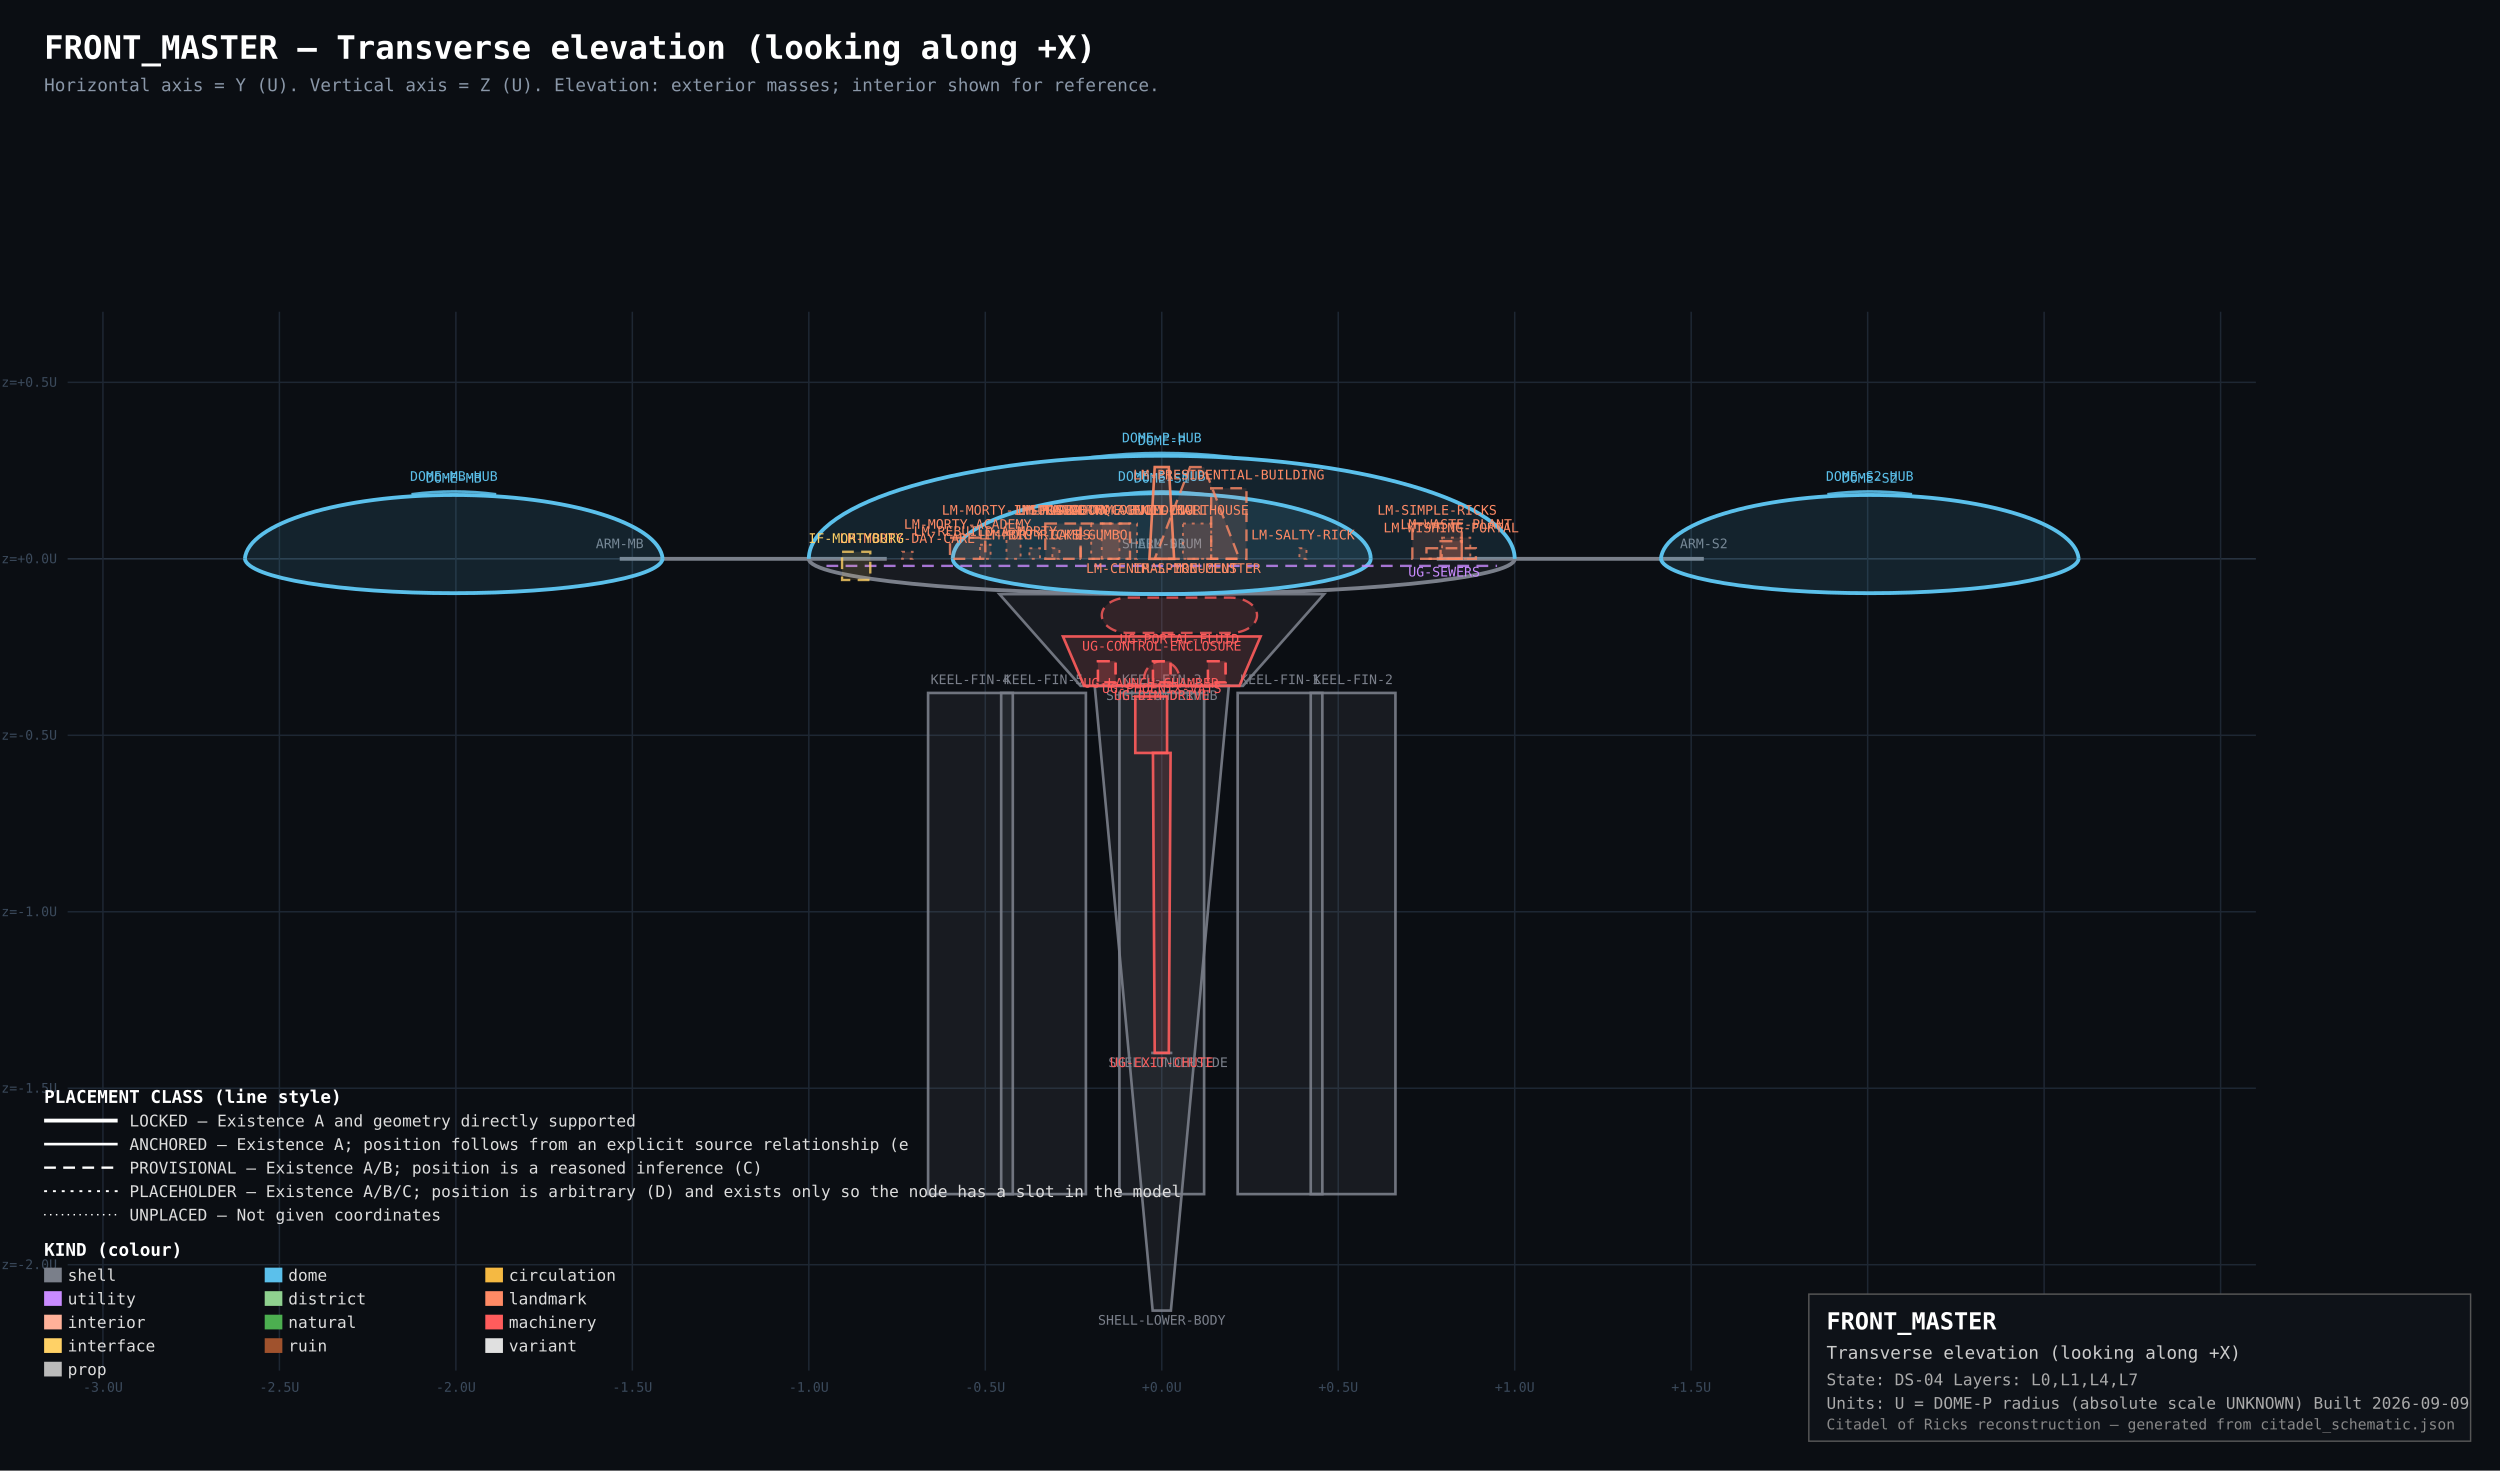
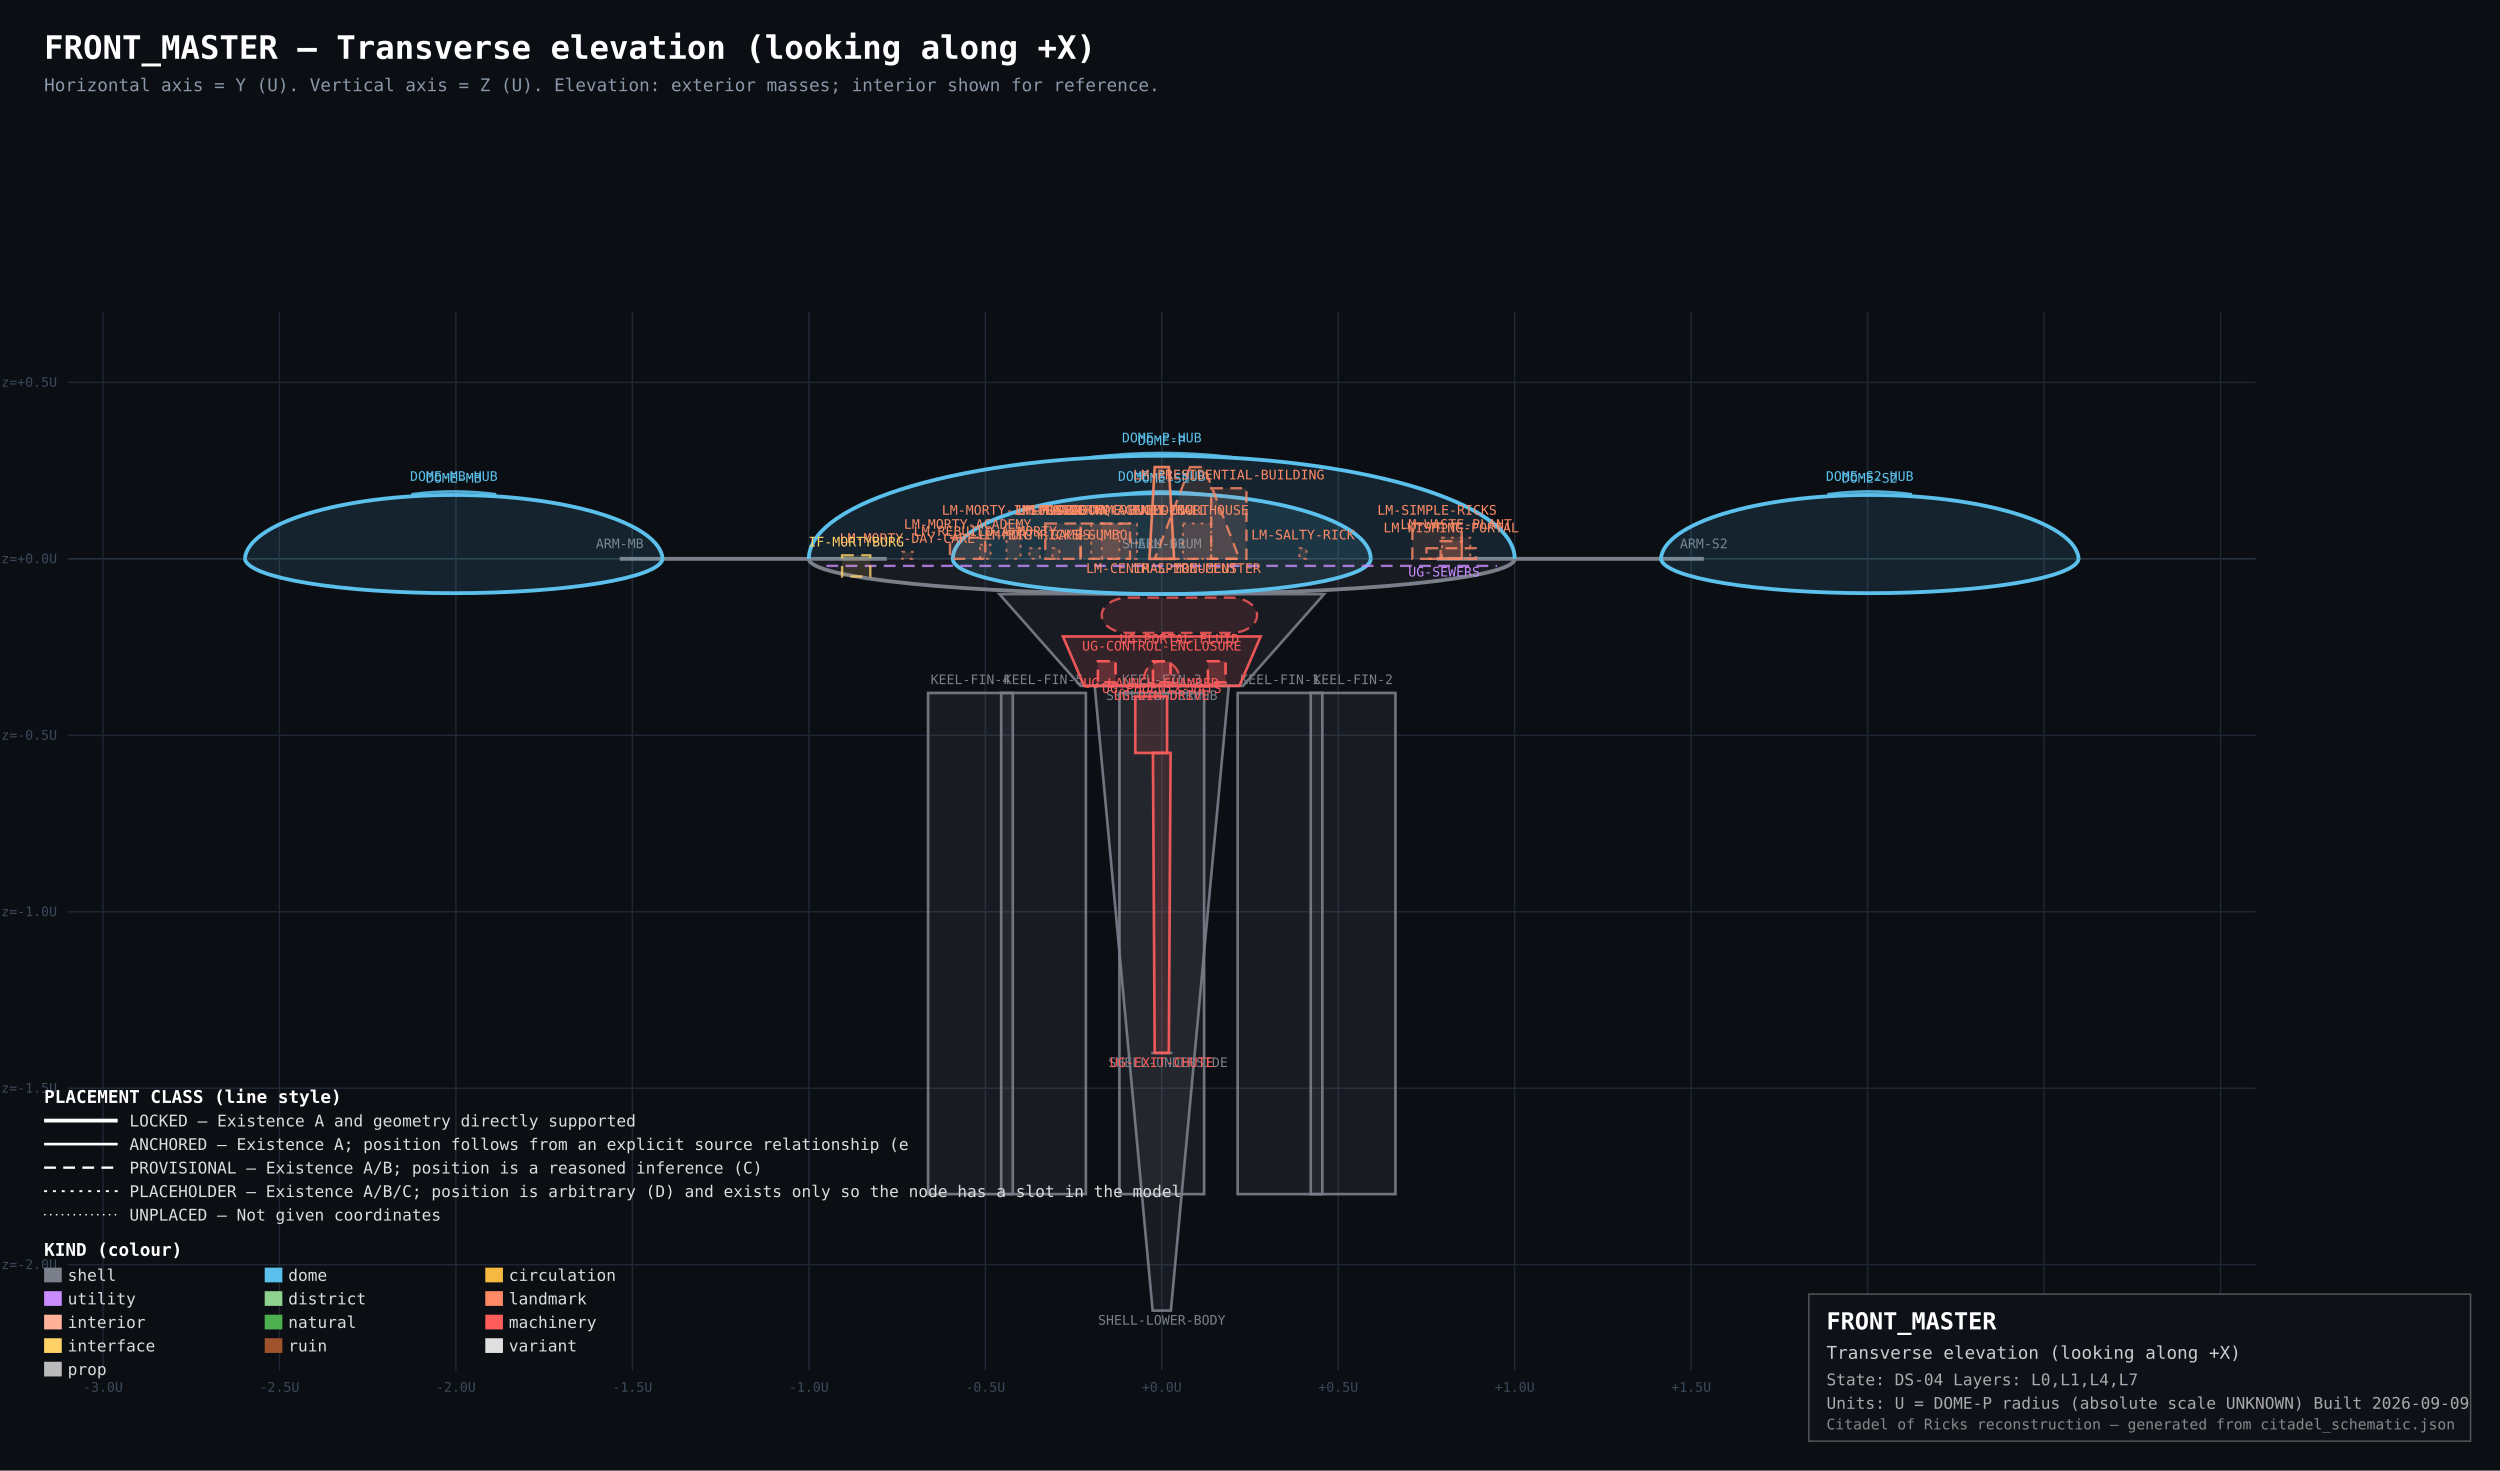
<svg xmlns="http://www.w3.org/2000/svg" width="1700" height="1000" viewBox="0 0 1700 1000" font-family="ui-monospace, Consolas, monospace">
  <rect width="1700" height="1000" fill="#0b0e13" />
  <line x1="46.0" y1="860.0" x2="1534.0" y2="860.0" stroke="#1e2733" stroke-width="1" />
  <text x="38.8" y="863.0" font-size="9" text-anchor="end" fill="#3b4a5c" font-family="ui-monospace, Consolas, monospace">z=-2.0U</text>
  <line x1="46.0" y1="740.0" x2="1534.0" y2="740.0" stroke="#1e2733" stroke-width="1" />
  <text x="38.8" y="743.0" font-size="9" text-anchor="end" fill="#3b4a5c" font-family="ui-monospace, Consolas, monospace">z=-1.5U</text>
  <line x1="46.0" y1="620.0" x2="1534.0" y2="620.0" stroke="#1e2733" stroke-width="1" />
  <text x="38.8" y="623.0" font-size="9" text-anchor="end" fill="#3b4a5c" font-family="ui-monospace, Consolas, monospace">z=-1.0U</text>
  <line x1="46.0" y1="500.0" x2="1534.0" y2="500.0" stroke="#1e2733" stroke-width="1" />
  <text x="38.8" y="503.0" font-size="9" text-anchor="end" fill="#3b4a5c" font-family="ui-monospace, Consolas, monospace">z=-0.5U</text>
  <line x1="46.0" y1="380.0" x2="1534.0" y2="380.0" stroke="#2a3644" stroke-width="1" />
  <text x="38.8" y="383.0" font-size="9" text-anchor="end" fill="#3b4a5c" font-family="ui-monospace, Consolas, monospace">z=+0.0U</text>
  <line x1="46.0" y1="260.0" x2="1534.0" y2="260.0" stroke="#1e2733" stroke-width="1" />
  <text x="38.8" y="263.0" font-size="9" text-anchor="end" fill="#3b4a5c" font-family="ui-monospace, Consolas, monospace">z=+0.5U</text>
  <line x1="70.0" y1="212.0" x2="70.0" y2="932.0" stroke="#1e2733" stroke-width="1" />
  <text x="70.0" y="946.4" font-size="9" text-anchor="middle" fill="#3b4a5c" font-family="ui-monospace, Consolas, monospace">-3.0U</text>
  <line x1="190.0" y1="212.0" x2="190.0" y2="932.0" stroke="#1e2733" stroke-width="1" />
  <text x="190.0" y="946.4" font-size="9" text-anchor="middle" fill="#3b4a5c" font-family="ui-monospace, Consolas, monospace">-2.5U</text>
  <line x1="310.0" y1="212.0" x2="310.0" y2="932.0" stroke="#1e2733" stroke-width="1" />
  <text x="310.0" y="946.4" font-size="9" text-anchor="middle" fill="#3b4a5c" font-family="ui-monospace, Consolas, monospace">-2.0U</text>
  <line x1="430.0" y1="212.0" x2="430.0" y2="932.0" stroke="#1e2733" stroke-width="1" />
  <text x="430.0" y="946.4" font-size="9" text-anchor="middle" fill="#3b4a5c" font-family="ui-monospace, Consolas, monospace">-1.5U</text>
  <line x1="550.0" y1="212.0" x2="550.0" y2="932.0" stroke="#1e2733" stroke-width="1" />
  <text x="550.0" y="946.4" font-size="9" text-anchor="middle" fill="#3b4a5c" font-family="ui-monospace, Consolas, monospace">-1.0U</text>
  <line x1="670.0" y1="212.0" x2="670.0" y2="932.0" stroke="#1e2733" stroke-width="1" />
  <text x="670.0" y="946.4" font-size="9" text-anchor="middle" fill="#3b4a5c" font-family="ui-monospace, Consolas, monospace">-0.5U</text>
  <line x1="790.0" y1="212.0" x2="790.0" y2="932.0" stroke="#1e2733" stroke-width="1" />
  <text x="790.0" y="946.4" font-size="9" text-anchor="middle" fill="#3b4a5c" font-family="ui-monospace, Consolas, monospace">+0.0U</text>
  <line x1="910.0" y1="212.0" x2="910.0" y2="932.0" stroke="#1e2733" stroke-width="1" />
  <text x="910.0" y="946.4" font-size="9" text-anchor="middle" fill="#3b4a5c" font-family="ui-monospace, Consolas, monospace">+0.5U</text>
  <line x1="1030.0" y1="212.0" x2="1030.0" y2="932.0" stroke="#1e2733" stroke-width="1" />
  <text x="1030.0" y="946.4" font-size="9" text-anchor="middle" fill="#3b4a5c" font-family="ui-monospace, Consolas, monospace">+1.0U</text>
  <line x1="1150.0" y1="212.0" x2="1150.0" y2="932.0" stroke="#1e2733" stroke-width="1" />
  <text x="1150.0" y="946.4" font-size="9" text-anchor="middle" fill="#3b4a5c" font-family="ui-monospace, Consolas, monospace">+1.5U</text>
  <line x1="1270.0" y1="212.0" x2="1270.0" y2="932.0" stroke="#1e2733" stroke-width="1" />
  <text x="1270.0" y="946.4" font-size="9" text-anchor="middle" fill="#3b4a5c" font-family="ui-monospace, Consolas, monospace">+2.0U</text>
  <line x1="1390.0" y1="212.0" x2="1390.0" y2="932.0" stroke="#1e2733" stroke-width="1" />
  <text x="1390.0" y="946.4" font-size="9" text-anchor="middle" fill="#3b4a5c" font-family="ui-monospace, Consolas, monospace">+2.5U</text>
  <line x1="1510.0" y1="212.0" x2="1510.0" y2="932.0" stroke="#1e2733" stroke-width="1" />
  <text x="1510.0" y="946.4" font-size="9" text-anchor="middle" fill="#3b4a5c" font-family="ui-monospace, Consolas, monospace">+3.0U</text>
  <text x="30" y="40" font-size="22" fill="#fff" font-weight="bold">FRONT_MASTER — Transverse elevation (looking along +X)</text>
  <text x="30" y="62" font-size="12" fill="#8a97a8">Horizontal axis = Y (U). Vertical axis = Z (U). Elevation: exterior masses; interior shown for reference.</text>
  <path d="M 550.0,380.0 A 240.0 24.0 0 0 0 1030.0,380.0" stroke="#7a7f8a" stroke-width="2.6" stroke-opacity="1.0" fill="#7a7f8a" fill-opacity="0.12" />
  <text x="790.0" y="372.8" font-size="9" text-anchor="middle" fill="#7a7f8a" font-family="ui-monospace, Consolas, monospace">SHELL-DRUM</text>
  <polygon points="679.6,404.0 900.4,404.0 845.2,466.4 734.8,466.4" stroke="#7a7f8a" stroke-width="1.8" stroke-opacity="0.9" fill="#7a7f8a" fill-opacity="0.12" />
  <text x="790.0" y="476.0" font-size="9" text-anchor="middle" fill="#7a7f8a" font-family="ui-monospace, Consolas, monospace">SHELL-UNDERHUB</text>
  <rect x="841.6" y="471.2" width="57.6" height="340.8" stroke="#7a7f8a" stroke-width="1.8" stroke-opacity="0.9" fill="#7a7f8a" fill-opacity="0.12" />
  <text x="870.4" y="465.2" font-size="9" text-anchor="middle" fill="#7a7f8a" font-family="ui-monospace, Consolas, monospace">KEEL-FIN-1</text>
  <rect x="891.3" y="471.2" width="57.6" height="340.8" stroke="#7a7f8a" stroke-width="1.8" stroke-opacity="0.9" fill="#7a7f8a" fill-opacity="0.12" />
  <text x="920.1" y="465.2" font-size="9" text-anchor="middle" fill="#7a7f8a" font-family="ui-monospace, Consolas, monospace">KEEL-FIN-2</text>
  <rect x="761.2" y="471.2" width="57.6" height="340.8" stroke="#7a7f8a" stroke-width="1.8" stroke-opacity="0.9" fill="#7a7f8a" fill-opacity="0.12" />
  <text x="790.0" y="465.2" font-size="9" text-anchor="middle" fill="#7a7f8a" font-family="ui-monospace, Consolas, monospace">KEEL-FIN-3</text>
  <rect x="631.1" y="471.2" width="57.6" height="340.8" stroke="#7a7f8a" stroke-width="1.8" stroke-opacity="0.9" fill="#7a7f8a" fill-opacity="0.12" />
  <text x="659.9" y="465.2" font-size="9" text-anchor="middle" fill="#7a7f8a" font-family="ui-monospace, Consolas, monospace">KEEL-FIN-4</text>
  <rect x="680.8" y="471.2" width="57.6" height="340.8" stroke="#7a7f8a" stroke-width="1.8" stroke-opacity="0.9" fill="#7a7f8a" fill-opacity="0.12" />
  <text x="709.6" y="465.2" font-size="9" text-anchor="middle" fill="#7a7f8a" font-family="ui-monospace, Consolas, monospace">KEEL-FIN-5</text>
  <polygon points="744.4,466.4 835.6,466.4 796.2,891.2 783.8,891.2" stroke="#7a7f8a" stroke-width="1.8" stroke-opacity="0.9" fill="#7a7f8a" fill-opacity="0.12" />
  <text x="790.0" y="900.8" font-size="9" text-anchor="middle" fill="#7a7f8a" font-family="ui-monospace, Consolas, monospace">SHELL-LOWER-BODY</text>
  <line x1="782.8" y1="716.0" x2="797.2" y2="716.0" stroke="#7a7f8a" stroke-width="1.8" stroke-opacity="0.9" fill="none" />
  <text x="794.3" y="725.6" font-size="9" text-anchor="middle" fill="#7a7f8a" font-family="ui-monospace, Consolas, monospace">SHELL-UNDERSIDE</text>
  <polyline points="790.0,380.0 790.0,380.0 790.0,380.0" stroke="#7a7f8a" stroke-width="2.6" stroke-opacity="1.0" fill="none" />
  <text x="790.0" y="372.8" font-size="9" text-anchor="middle" fill="#7a7f8a" font-family="ui-monospace, Consolas, monospace">ARM-S1</text>
  <polyline points="977.0,380.0 1070.6,380.0 1158.6,380.0" stroke="#7a7f8a" stroke-width="2.6" stroke-opacity="1.0" fill="none" />
  <text x="1158.6" y="372.8" font-size="9" text-anchor="middle" fill="#7a7f8a" font-family="ui-monospace, Consolas, monospace">ARM-S2</text>
  <polyline points="603.0,380.0 509.4,380.0 421.4,380.0" stroke="#7a7f8a" stroke-width="2.6" stroke-opacity="1.0" fill="none" />
  <text x="421.4" y="372.8" font-size="9" text-anchor="middle" fill="#7a7f8a" font-family="ui-monospace, Consolas, monospace">ARM-MB</text>
  <path d="M 550.0,380.0 A 240.0 70.1 0 0 1 1030.0,380.0" stroke="#5bc0eb" stroke-width="2.6" stroke-opacity="1.0" fill="#5bc0eb" fill-opacity="0.12" />
  <text x="790.0" y="302.7" font-size="9" text-anchor="middle" fill="#5bc0eb" font-family="ui-monospace, Consolas, monospace">DOME-P</text>
  <path d="M 647.9,380.0 A 142.1 44.6 0 0 1 932.1,380.0" stroke="#5bc0eb" stroke-width="2.6" stroke-opacity="1.0" fill="#5bc0eb" fill-opacity="0.12" />
  <path d="M 647.9,380.0 A 142.1 24.0 0 0 0 932.1,380.0" stroke="#5bc0eb" stroke-width="2.6" stroke-opacity="1.0" fill="#5bc0eb" fill-opacity="0.12" />
  <text x="790.0" y="328.2" font-size="9" text-anchor="middle" fill="#5bc0eb" font-family="ui-monospace, Consolas, monospace">DOME-S1</text>
  <path d="M 1129.4,380.0 A 142.1 44.6 0 0 1 1413.5,380.0" stroke="#5bc0eb" stroke-width="2.6" stroke-opacity="1.0" fill="#5bc0eb" fill-opacity="0.12" />
  <path d="M 1129.4,380.0 A 142.1 24.0 0 0 0 1413.5,380.0" stroke="#5bc0eb" stroke-width="2.6" stroke-opacity="1.0" fill="#5bc0eb" fill-opacity="0.12" />
  <text x="1271.4" y="328.2" font-size="9" text-anchor="middle" fill="#5bc0eb" font-family="ui-monospace, Consolas, monospace">DOME-S2</text>
  <path d="M 166.5,380.0 A 142.1 44.6 0 0 1 450.6,380.0" stroke="#5bc0eb" stroke-width="2.6" stroke-opacity="1.0" fill="#5bc0eb" fill-opacity="0.12" />
  <path d="M 166.5,380.0 A 142.1 24.0 0 0 0 450.6,380.0" stroke="#5bc0eb" stroke-width="2.6" stroke-opacity="1.0" fill="#5bc0eb" fill-opacity="0.12" />
  <text x="308.6" y="328.2" font-size="9" text-anchor="middle" fill="#5bc0eb" font-family="ui-monospace, Consolas, monospace">DOME-MB</text>
  <path d="M 742.0,310.9 A 401.4 401.4 0 0 1 838.0,310.9" stroke="#5bc0eb" stroke-width="1.8" stroke-opacity="0.9" fill="#5bc0eb" fill-opacity="0.12" />
  <text x="790.0" y="300.8" font-size="9" text-anchor="middle" fill="#5bc0eb" font-family="ui-monospace, Consolas, monospace">DOME-P-HUB</text>
  <path d="M 761.2,336.1 A 217.0 217.0 0 0 1 818.8,336.1" stroke="#5bc0eb" stroke-width="1.8" stroke-opacity="0.9" fill="#5bc0eb" fill-opacity="0.12" />
  <text x="790.0" y="327.0" font-size="9" text-anchor="middle" fill="#5bc0eb" font-family="ui-monospace, Consolas, monospace">DOME-S1-HUB</text>
  <path d="M 1242.6,336.1 A 217.0 217.0 0 0 1 1300.2,336.1" stroke="#5bc0eb" stroke-width="1.8" stroke-opacity="0.9" fill="#5bc0eb" fill-opacity="0.12" />
  <text x="1271.4" y="327.0" font-size="9" text-anchor="middle" fill="#5bc0eb" font-family="ui-monospace, Consolas, monospace">DOME-S2-HUB</text>
  <path d="M 279.8,336.1 A 217.0 217.0 0 0 1 337.4,336.1" stroke="#5bc0eb" stroke-width="1.8" stroke-opacity="0.9" fill="#5bc0eb" fill-opacity="0.12" />
  <text x="308.6" y="327.0" font-size="9" text-anchor="middle" fill="#5bc0eb" font-family="ui-monospace, Consolas, monospace">DOME-MB-HUB</text>
  <line x1="562.0" y1="384.8" x2="1018.0" y2="384.8" stroke="#c98bff" stroke-width="1.6" stroke-opacity="0.8" stroke-dasharray="8,5" fill="none" />
  <text x="982.0" y="392.0" font-size="9" text-anchor="middle" fill="#c98bff" font-family="ui-monospace, Consolas, monospace">UG-SEWERS</text>
  <polygon points="785.2,317.6 794.8,317.6 798.4,380.0 781.6,380.0" stroke="#ff8a65" stroke-width="1.8" stroke-opacity="0.9" fill="#ff8a65" fill-opacity="0.12" />
  <text x="790.0" y="389.6" font-size="9" text-anchor="middle" fill="#ff8a65" font-family="ui-monospace, Consolas, monospace">LM-CENTRAL-MONUMENT</text>
  <polygon points="809.2,317.6 818.8,317.6 842.8,380.0 785.2,380.0" stroke="#ff8a65" stroke-width="1.6" stroke-opacity="0.8" stroke-dasharray="8,5" fill="#ff8a65" fill-opacity="0.12" />
  <text x="814.0" y="389.6" font-size="9" text-anchor="middle" fill="#ff8a65" font-family="ui-monospace, Consolas, monospace">LM-SPIRE-CLUSTER</text>
  <rect x="823.6" y="332.0" width="24.0" height="48.0" stroke="#ff8a65" stroke-width="1.6" stroke-opacity="0.8" stroke-dasharray="8,5" fill="#ff8a65" fill-opacity="0.12" />
  <text x="835.6" y="326.0" font-size="9" text-anchor="middle" fill="#ff8a65" font-family="ui-monospace, Consolas, monospace">LM-PRESIDENTIAL-BUILDING</text>
  <rect x="734.8" y="356.0" width="33.6" height="24.0" stroke="#ff8a65" stroke-width="1.6" stroke-opacity="0.8" stroke-dasharray="8,5" fill="#ff8a65" fill-opacity="0.12" />
  <text x="751.6" y="350.0" font-size="9" text-anchor="middle" fill="#ff8a65" font-family="ui-monospace, Consolas, monospace">LM-PLAZA-DOME-BUILDING</text>
  <rect x="749.2" y="356.0" width="24.0" height="24.0" stroke="#ff8a65" stroke-width="1.3" stroke-opacity="0.7" stroke-dasharray="2,4" fill="#ff8a65" fill-opacity="0.12" />
  <text x="761.2" y="350.0" font-size="9" text-anchor="middle" fill="#ff8a65" font-family="ui-monospace, Consolas, monospace">LM-SHADOW-COUNCIL-HALL</text>
  <rect x="804.4" y="356.0" width="19.2" height="24.0" stroke="#ff8a65" stroke-width="1.3" stroke-opacity="0.7" stroke-dasharray="2,4" fill="#ff8a65" fill-opacity="0.12" />
  <text x="814.0" y="350.0" font-size="9" text-anchor="middle" fill="#ff8a65" font-family="ui-monospace, Consolas, monospace">LM-COURTHOUSE</text>
  <rect x="742.0" y="356.0" width="19.2" height="24.0" stroke="#ff8a65" stroke-width="1.3" stroke-opacity="0.7" stroke-dasharray="2,4" fill="#ff8a65" fill-opacity="0.12" />
  <text x="751.6" y="350.0" font-size="9" text-anchor="middle" fill="#ff8a65" font-family="ui-monospace, Consolas, monospace">LM-MORTY-AGENCY</text>
  <rect x="710.8" y="356.0" width="24.0" height="24.0" stroke="#ff8a65" stroke-width="1.6" stroke-opacity="0.8" stroke-dasharray="8,5" fill="#ff8a65" fill-opacity="0.12" />
  <text x="722.8" y="350.0" font-size="9" text-anchor="middle" fill="#ff8a65" font-family="ui-monospace, Consolas, monospace">LM-POLICE-HQ</text>
  <rect x="646.0" y="365.6" width="24.0" height="14.4" stroke="#ff8a65" stroke-width="1.6" stroke-opacity="0.8" stroke-dasharray="8,5" fill="#ff8a65" fill-opacity="0.12" />
  <text x="658.0" y="359.6" font-size="9" text-anchor="middle" fill="#ff8a65" font-family="ui-monospace, Consolas, monospace">LM-MORTY-ACADEMY</text>
  <rect x="960.4" y="356.0" width="33.6" height="24.0" stroke="#ff8a65" stroke-width="1.6" stroke-opacity="0.8" stroke-dasharray="8,5" fill="#ff8a65" fill-opacity="0.12" />
  <text x="977.2" y="350.0" font-size="9" text-anchor="middle" fill="#ff8a65" font-family="ui-monospace, Consolas, monospace">LM-SIMPLE-RICKS</text>
  <rect x="970.0" y="372.8" width="33.6" height="7.2" stroke="#ff8a65" stroke-width="1.6" stroke-opacity="0.8" stroke-dasharray="8,5" fill="none" />
  <rect x="979.6" y="368.0" width="14.4" height="12.0" stroke="#ff8a65" stroke-width="1.6" stroke-opacity="0.8" stroke-dasharray="8,5" fill="#ff8a65" fill-opacity="0.12" />
  <text x="986.8" y="362.0" font-size="9" text-anchor="middle" fill="#ff8a65" font-family="ui-monospace, Consolas, monospace">LM-WISHING-PORTAL</text>
  <rect x="980.6" y="365.6" width="19.2" height="14.4" stroke="#ff8a65" stroke-width="1.3" stroke-opacity="0.7" stroke-dasharray="2,4" fill="#ff8a65" fill-opacity="0.12" />
  <text x="990.2" y="359.6" font-size="9" text-anchor="middle" fill="#ff8a65" font-family="ui-monospace, Consolas, monospace">LM-WASTE-PLANT</text>
  <rect x="613.4" y="375.2" width="7.2" height="4.8" stroke="#ff8a65" stroke-width="1.3" stroke-opacity="0.7" stroke-dasharray="2,4" fill="#ff8a65" fill-opacity="0.12" />
  <text x="617.0" y="369.2" font-size="9" text-anchor="middle" fill="#ff8a65" font-family="ui-monospace, Consolas, monospace">LM-MORTY-DAY-CARE</text>
  <rect x="700.0" y="372.8" width="7.2" height="7.2" stroke="#ff8a65" stroke-width="1.3" stroke-opacity="0.7" stroke-dasharray="2,4" fill="#ff8a65" fill-opacity="0.12" />
  <text x="703.6" y="366.8" font-size="9" text-anchor="middle" fill="#ff8a65" font-family="ui-monospace, Consolas, monospace">LM-MORTY-GAMES</text>
  <rect x="684.4" y="356.0" width="9.6" height="24.0" stroke="#ff8a65" stroke-width="1.3" stroke-opacity="0.7" stroke-dasharray="2,4" fill="#ff8a65" fill-opacity="0.12" />
  <text x="689.2" y="350.0" font-size="9" text-anchor="middle" fill="#ff8a65" font-family="ui-monospace, Consolas, monospace">LM-MORTY-INSURANCE</text>
  <rect x="883.6" y="372.8" width="4.8" height="7.2" stroke="#ff8a65" stroke-width="1.3" stroke-opacity="0.7" stroke-dasharray="2,4" fill="#ff8a65" fill-opacity="0.12" />
  <text x="886.0" y="366.8" font-size="9" text-anchor="middle" fill="#ff8a65" font-family="ui-monospace, Consolas, monospace">LM-SALTY-RICK</text>
  <rect x="715.6" y="372.8" width="4.8" height="7.2" stroke="#ff8a65" stroke-width="1.3" stroke-opacity="0.7" stroke-dasharray="2,4" fill="#ff8a65" fill-opacity="0.12" />
  <text x="718.0" y="366.8" font-size="9" text-anchor="middle" fill="#ff8a65" font-family="ui-monospace, Consolas, monospace">LM-BIG-RICKS-GUMBO</text>
  <rect x="666.4" y="370.4" width="7.2" height="9.6" stroke="#ff8a65" stroke-width="1.3" stroke-opacity="0.7" stroke-dasharray="2,4" fill="#ff8a65" fill-opacity="0.12" />
  <text x="670.0" y="364.4" font-size="9" text-anchor="middle" fill="#ff8a65" font-family="ui-monospace, Consolas, monospace">LM-REBUILD-A-MORTY</text>
  <rect x="749.2" y="406.4" width="105.6" height="24.0" rx="18" stroke="#ff5c5c" stroke-width="1.6" stroke-opacity="0.8" stroke-dasharray="8,5" fill="#ff5c5c" fill-opacity="0.12" />
  <text x="802.0" y="437.6" font-size="9" text-anchor="middle" fill="#ff5c5c" font-family="ui-monospace, Consolas, monospace">UG-PORTAL-FLUID</text>
  <polygon points="722.8,432.8 857.2,432.8 842.8,466.4 737.2,466.4" stroke="#ff5c5c" stroke-width="1.8" stroke-opacity="0.9" fill="#ff5c5c" fill-opacity="0.12" />
  <text x="790.0" y="476.0" font-size="9" text-anchor="middle" fill="#ff5c5c" font-family="ui-monospace, Consolas, monospace">UG-DIM-DRIVE</text>
  <path d="M 778.0,461.6 A 12.0 12.0 0 0 1 802.0,461.6" stroke="#ff5c5c" stroke-width="1.6" stroke-opacity="0.8" stroke-dasharray="8,5" fill="#ff5c5c" fill-opacity="0.12" />
  <text x="790.0" y="442.4" font-size="9" text-anchor="middle" fill="#ff5c5c" font-family="ui-monospace, Consolas, monospace">UG-CONTROL-ENCLOSURE</text>
  <rect x="784.0" y="449.6" width="12.0" height="14.4" stroke="#ff5c5c" stroke-width="1.6" stroke-opacity="0.8" stroke-dasharray="8,5" fill="#ff5c5c" fill-opacity="0.12" />
  <rect x="821.4" y="449.6" width="12.0" height="14.4" stroke="#ff5c5c" stroke-width="1.6" stroke-opacity="0.8" stroke-dasharray="8,5" fill="#ff5c5c" fill-opacity="0.12" />
  <rect x="821.4" y="449.6" width="12.0" height="14.4" stroke="#ff5c5c" stroke-width="1.6" stroke-opacity="0.8" stroke-dasharray="8,5" fill="#ff5c5c" fill-opacity="0.12" />
  <rect x="784.0" y="449.6" width="12.0" height="14.4" stroke="#ff5c5c" stroke-width="1.6" stroke-opacity="0.8" stroke-dasharray="8,5" fill="#ff5c5c" fill-opacity="0.12" />
  <rect x="746.6" y="449.6" width="12.0" height="14.4" stroke="#ff5c5c" stroke-width="1.6" stroke-opacity="0.8" stroke-dasharray="8,5" fill="#ff5c5c" fill-opacity="0.12" />
  <rect x="746.6" y="449.6" width="12.0" height="14.4" stroke="#ff5c5c" stroke-width="1.6" stroke-opacity="0.8" stroke-dasharray="8,5" fill="#ff5c5c" fill-opacity="0.12" />
  <text x="790.0" y="471.2" font-size="9" text-anchor="middle" fill="#ff5c5c" font-family="ui-monospace, Consolas, monospace">UG-PHOENIX-VATS</text>
  <rect x="772.0" y="473.6" width="21.6" height="38.4" stroke="#ff5c5c" stroke-width="1.8" stroke-opacity="0.9" fill="#ff5c5c" fill-opacity="0.12" />
  <text x="782.8" y="467.6" font-size="9" text-anchor="middle" fill="#ff5c5c" font-family="ui-monospace, Consolas, monospace">UG-LAUNCH-CHAMBER</text>
  <polygon points="784.0,512.0 796.0,512.0 794.8,716.0 785.2,716.0" stroke="#ff5c5c" stroke-width="1.8" stroke-opacity="0.9" fill="#ff5c5c" fill-opacity="0.12" />
  <text x="790.0" y="725.6" font-size="9" text-anchor="middle" fill="#ff5c5c" font-family="ui-monospace, Consolas, monospace">UG-EXIT-CHUTE</text>
-   <rect x="572.6" y="375.2" width="19.2" height="19.2" stroke="#ffd166" stroke-width="1.6" stroke-opacity="0.8" stroke-dasharray="8,5" fill="#ffd166" fill-opacity="0.12" />
-   <text x="582.2" y="369.2" font-size="9" text-anchor="middle" fill="#ffd166" font-family="ui-monospace, Consolas, monospace">IF-MORTYBURG</text>
+   <rect x="572.6" y="377.6" width="19.2" height="14.4" stroke="#ffd166" stroke-width="1.6" stroke-opacity="0.8" stroke-dasharray="8,5" fill="#ffd166" fill-opacity="0.12" />
+   <text x="582.2" y="371.6" font-size="9" text-anchor="middle" fill="#ffd166" font-family="ui-monospace, Consolas, monospace">IF-MORTYBURG</text>
  <text x="30" y="750" font-size="12" fill="#fff" font-family="ui-monospace, Consolas, monospace" font-weight="bold">PLACEMENT CLASS (line style)</text>
  <line x1="30" y1="762" x2="80" y2="762" stroke="#fff" stroke-width="2.6" />
  <text x="88" y="766" font-size="11" fill="#ddd" font-family="ui-monospace, Consolas, monospace">LOCKED — Existence A and geometry directly supported</text>
  <line x1="30" y1="778" x2="80" y2="778" stroke="#fff" stroke-width="1.8" />
  <text x="88" y="782" font-size="11" fill="#ddd" font-family="ui-monospace, Consolas, monospace">ANCHORED — Existence A; position follows from an explicit source relationship (e</text>
  <line x1="30" y1="794" x2="80" y2="794" stroke="#fff" stroke-width="1.6" stroke-dasharray="8,5" />
  <text x="88" y="798" font-size="11" fill="#ddd" font-family="ui-monospace, Consolas, monospace">PROVISIONAL — Existence A/B; position is a reasoned inference (C)</text>
  <line x1="30" y1="810" x2="80" y2="810" stroke="#fff" stroke-width="1.3" stroke-dasharray="2,4" />
  <text x="88" y="814" font-size="11" fill="#ddd" font-family="ui-monospace, Consolas, monospace">PLACEHOLDER — Existence A/B/C; position is arbitrary (D) and exists only so the node has a slot in the model</text>
  <line x1="30" y1="826" x2="80" y2="826" stroke="#fff" stroke-width="1.0" stroke-dasharray="1,3" />
  <text x="88" y="830" font-size="11" fill="#ddd" font-family="ui-monospace, Consolas, monospace">UNPLACED — Not given coordinates</text>
  <text x="30" y="854" font-size="12" fill="#fff" font-family="ui-monospace, Consolas, monospace" font-weight="bold">KIND (colour)</text>
  <rect x="30" y="862" width="12" height="10" fill="#7a7f8a" />
  <text x="46" y="871" font-size="11" fill="#ddd" font-family="ui-monospace, Consolas, monospace">shell</text>
  <rect x="180" y="862" width="12" height="10" fill="#5bc0eb" />
  <text x="196" y="871" font-size="11" fill="#ddd" font-family="ui-monospace, Consolas, monospace">dome</text>
  <rect x="330" y="862" width="12" height="10" fill="#f5b942" />
  <text x="346" y="871" font-size="11" fill="#ddd" font-family="ui-monospace, Consolas, monospace">circulation</text>
  <rect x="30" y="878" width="12" height="10" fill="#c98bff" />
  <text x="46" y="887" font-size="11" fill="#ddd" font-family="ui-monospace, Consolas, monospace">utility</text>
  <rect x="180" y="878" width="12" height="10" fill="#8fd18f" />
  <text x="196" y="887" font-size="11" fill="#ddd" font-family="ui-monospace, Consolas, monospace">district</text>
  <rect x="330" y="878" width="12" height="10" fill="#ff8a65" />
  <text x="346" y="887" font-size="11" fill="#ddd" font-family="ui-monospace, Consolas, monospace">landmark</text>
  <rect x="30" y="894" width="12" height="10" fill="#ffb199" />
  <text x="46" y="903" font-size="11" fill="#ddd" font-family="ui-monospace, Consolas, monospace">interior</text>
  <rect x="180" y="894" width="12" height="10" fill="#4caf50" />
  <text x="196" y="903" font-size="11" fill="#ddd" font-family="ui-monospace, Consolas, monospace">natural</text>
  <rect x="330" y="894" width="12" height="10" fill="#ff5c5c" />
  <text x="346" y="903" font-size="11" fill="#ddd" font-family="ui-monospace, Consolas, monospace">machinery</text>
  <rect x="30" y="910" width="12" height="10" fill="#ffd166" />
  <text x="46" y="919" font-size="11" fill="#ddd" font-family="ui-monospace, Consolas, monospace">interface</text>
  <rect x="180" y="910" width="12" height="10" fill="#a0522d" />
  <text x="196" y="919" font-size="11" fill="#ddd" font-family="ui-monospace, Consolas, monospace">ruin</text>
  <rect x="330" y="910" width="12" height="10" fill="#e0e0e0" />
  <text x="346" y="919" font-size="11" fill="#ddd" font-family="ui-monospace, Consolas, monospace">variant</text>
  <rect x="30" y="926" width="12" height="10" fill="#bbbbbb" />
  <text x="46" y="935" font-size="11" fill="#ddd" font-family="ui-monospace, Consolas, monospace">prop</text>
  <rect x="1230" y="880" width="450" height="100" fill="#0e1218" stroke="#555" />
  <text x="1242" y="904" font-size="16" fill="#fff" font-family="ui-monospace, Consolas, monospace" font-weight="bold">FRONT_MASTER</text>
  <text x="1242" y="924" font-size="12" fill="#ccc" font-family="ui-monospace, Consolas, monospace">Transverse elevation (looking along +X)</text>
  <text x="1242" y="942" font-size="11" fill="#aaa" font-family="ui-monospace, Consolas, monospace">State: DS-04   Layers: L0,L1,L4,L7</text>
  <text x="1242" y="958" font-size="11" fill="#aaa" font-family="ui-monospace, Consolas, monospace">Units: U = DOME-P radius (absolute scale UNKNOWN)   Built 2026-09-09</text>
  <text x="1242" y="972" font-size="10" fill="#888" font-family="ui-monospace, Consolas, monospace">Citadel of Ricks reconstruction — generated from citadel_schematic.json</text>
</svg>
